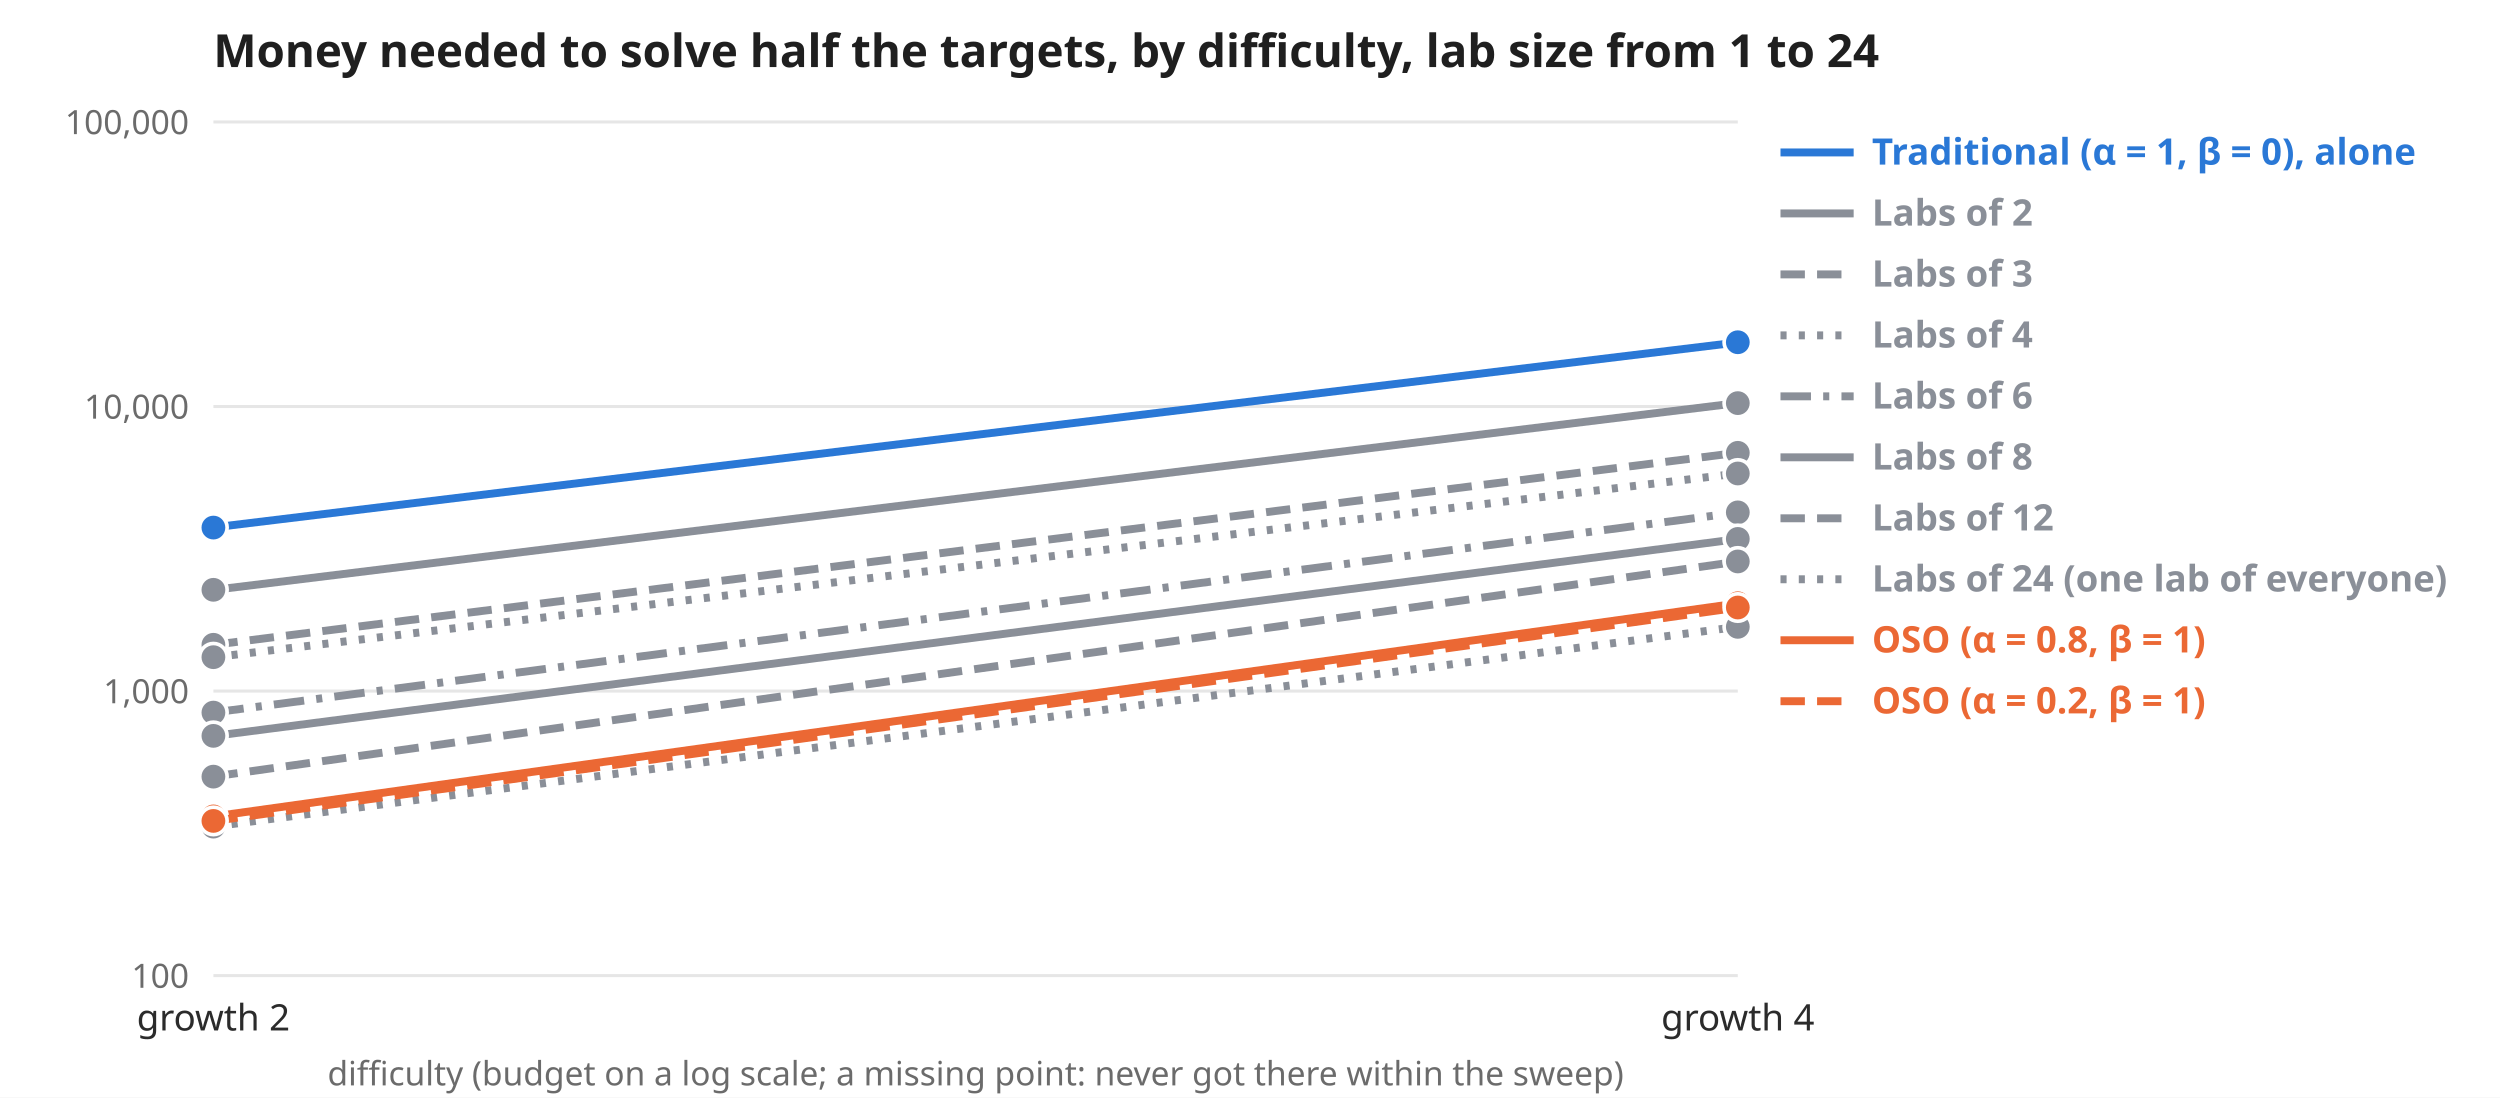
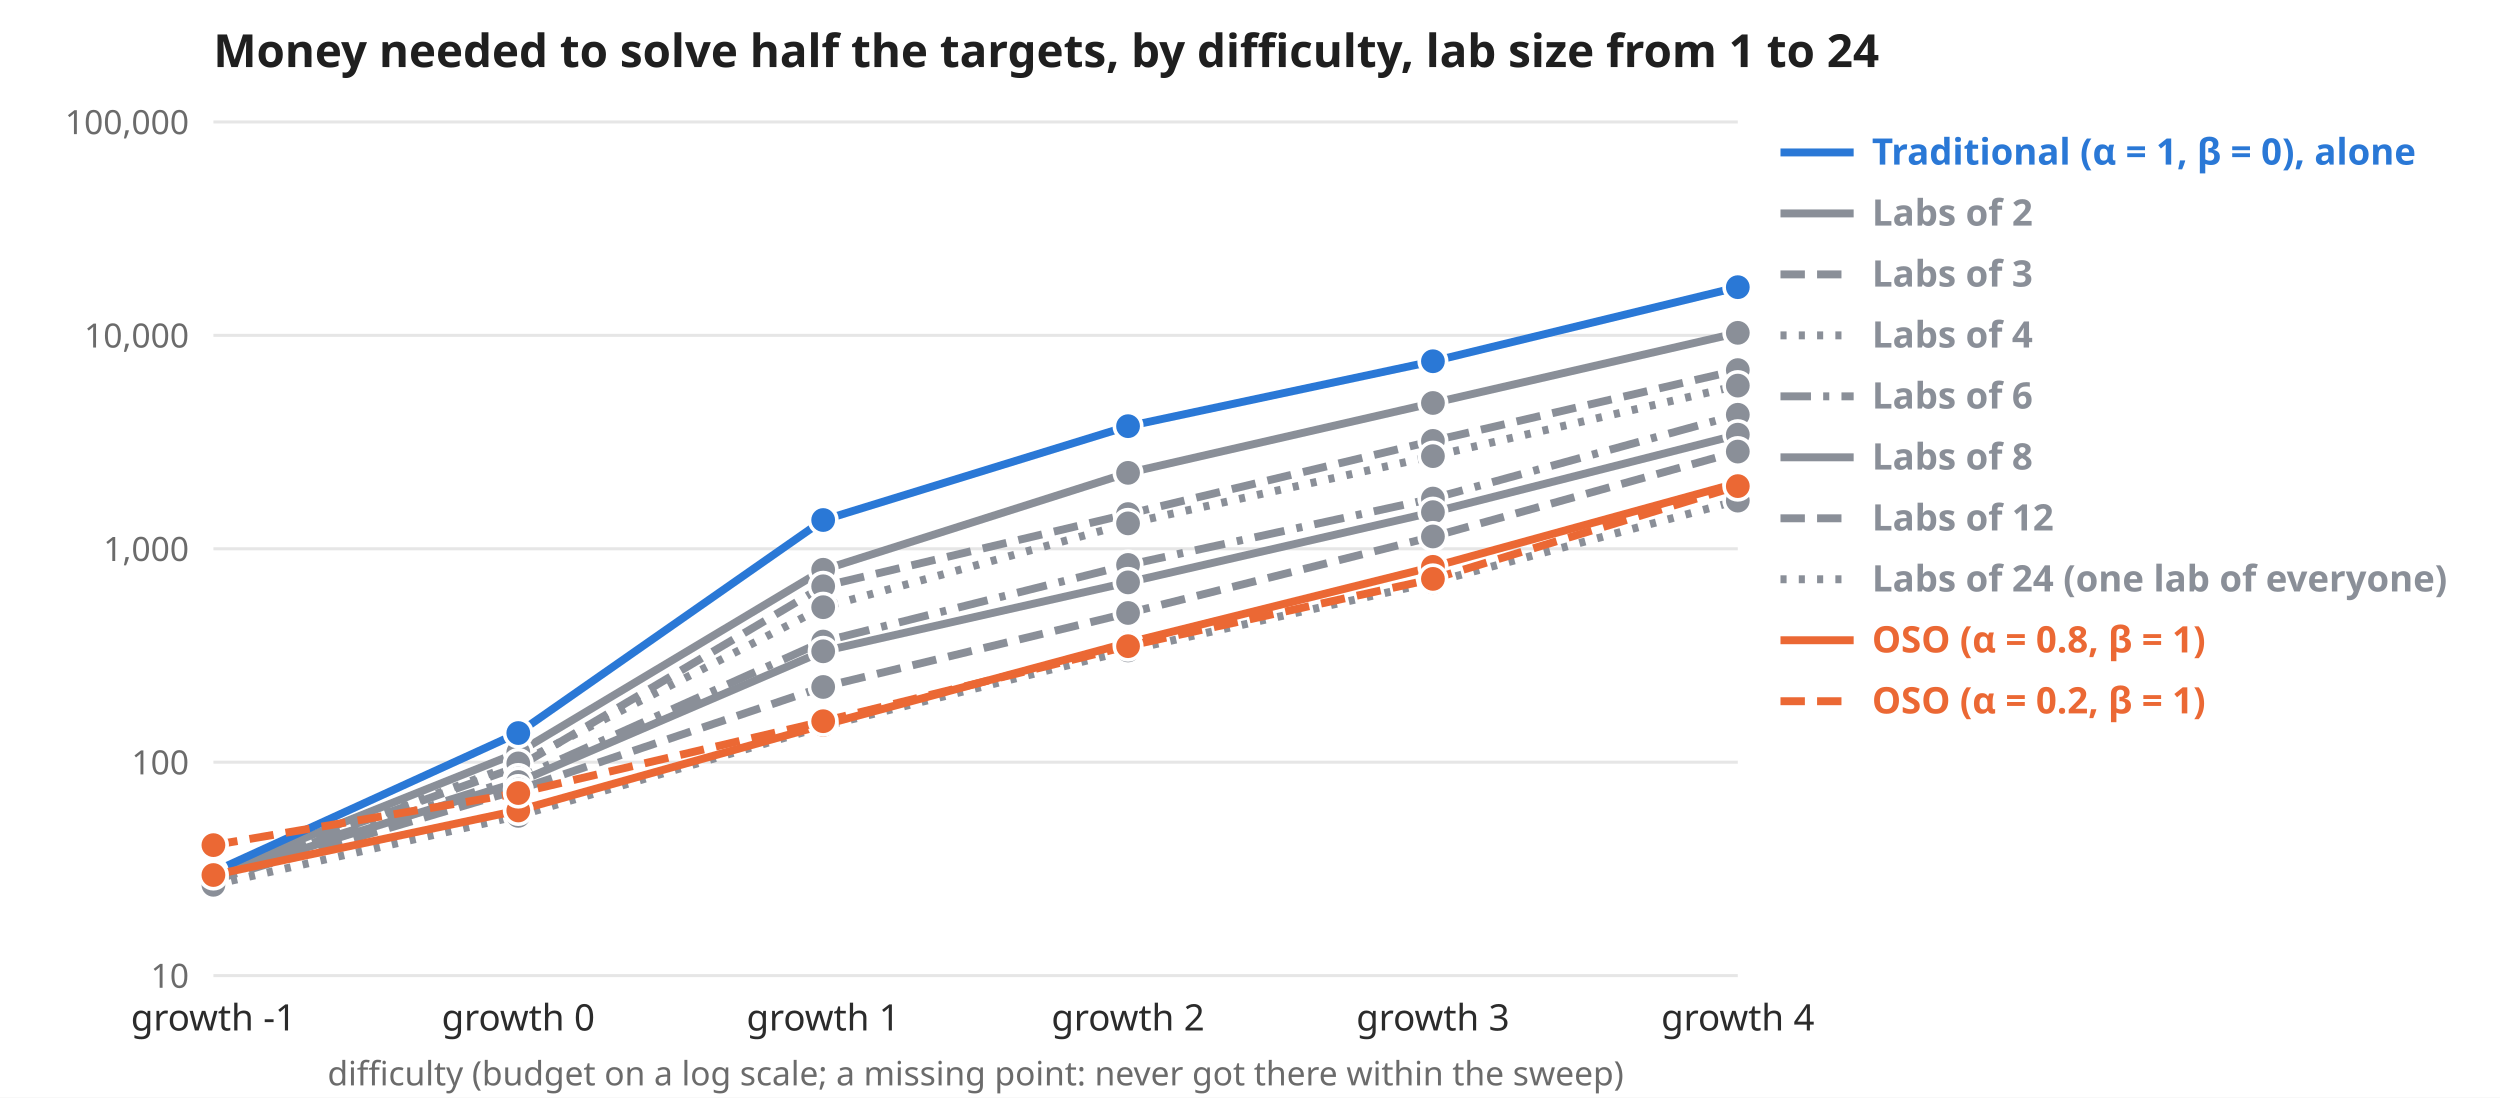
<svg xmlns="http://www.w3.org/2000/svg" viewBox="0 0 820 360" font-family="system-ui, sans-serif">
  <rect width="820" height="360" fill="#fff" />
  <text x="70" y="22" font-size="15" font-weight="700" fill="#1f1f1f">Money needed to solve half the targets, by difficulty, lab size from 1 to 24</text>
  <line x1="70" x2="570" y1="320" y2="320" stroke="#e6e6e6" />
-   <text x="62" y="324" text-anchor="end" font-size="11" fill="#6b6b6b">100</text>
-   <line x1="70" x2="570" y1="226.667" y2="226.667" stroke="#e6e6e6" />
-   <text x="62" y="230.667" text-anchor="end" font-size="11" fill="#6b6b6b">1,000</text>
-   <line x1="70" x2="570" y1="133.333" y2="133.333" stroke="#e6e6e6" />
-   <text x="62" y="137.333" text-anchor="end" font-size="11" fill="#6b6b6b">10,000</text>
+   <text x="62" y="324" text-anchor="end" font-size="11" fill="#6b6b6b">10</text>
+   <line x1="70" x2="570" y1="250" y2="250" stroke="#e6e6e6" />
+   <text x="62" y="254" text-anchor="end" font-size="11" fill="#6b6b6b">100</text>
+   <line x1="70" x2="570" y1="180" y2="180" stroke="#e6e6e6" />
+   <text x="62" y="184" text-anchor="end" font-size="11" fill="#6b6b6b">1,000</text>
+   <line x1="70" x2="570" y1="110" y2="110" stroke="#e6e6e6" />
+   <text x="62" y="114" text-anchor="end" font-size="11" fill="#6b6b6b">10,000</text>
  <line x1="70" x2="570" y1="40" y2="40" stroke="#e6e6e6" />
  <text x="62" y="44" text-anchor="end" font-size="11" fill="#6b6b6b">100,000</text>
-   <text x="70" y="338" text-anchor="middle" font-size="12" fill="#2b2b2b">growth 2</text>
+   <text x="70" y="338" text-anchor="middle" font-size="12" fill="#2b2b2b">growth -1</text>
+   <text x="170" y="338" text-anchor="middle" font-size="12" fill="#2b2b2b">growth 0</text>
+   <text x="270" y="338" text-anchor="middle" font-size="12" fill="#2b2b2b">growth 1</text>
+   <text x="370" y="338" text-anchor="middle" font-size="12" fill="#2b2b2b">growth 2</text>
+   <text x="470" y="338" text-anchor="middle" font-size="12" fill="#2b2b2b">growth 3</text>
  <text x="570" y="338" text-anchor="middle" font-size="12" fill="#2b2b2b">growth 4</text>
  <text x="320" y="356" text-anchor="middle" font-size="11" fill="#6b6b6b">difficulty (budget on a log scale; a missing point: never got there within the sweep)</text>
-   <path d="M70.0 193.5 L570.0 132.2" fill="none" stroke="#8a8f98" stroke-width="2.6" />
-   <circle cx="70" cy="193.459" r="4.5" fill="#8a8f98" stroke="#fff" stroke-width="1.2" />
-   <circle cx="570" cy="132.225" r="4.5" fill="#8a8f98" stroke="#fff" stroke-width="1.2" />
+   <path d="M70.0 286.8 L170.0 246.8 L270.0 186.9 L370.0 155.1 L470.0 132.2 L570.0 109.2" fill="none" stroke="#8a8f98" stroke-width="2.6" />
+   <circle cx="70" cy="286.785" r="4.5" fill="#8a8f98" stroke="#fff" stroke-width="1.2" />
+   <circle cx="170" cy="246.755" r="4.5" fill="#8a8f98" stroke="#fff" stroke-width="1.2" />
+   <circle cx="270" cy="186.885" r="4.5" fill="#8a8f98" stroke="#fff" stroke-width="1.2" />
+   <circle cx="370" cy="155.094" r="4.5" fill="#8a8f98" stroke="#fff" stroke-width="1.2" />
+   <circle cx="470" cy="132.177" r="4.5" fill="#8a8f98" stroke="#fff" stroke-width="1.2" />
+   <circle cx="570" cy="109.169" r="4.5" fill="#8a8f98" stroke="#fff" stroke-width="1.2" />
  <line x1="584" x2="608" y1="70" y2="70" stroke="#8a8f98" stroke-width="2.6" />
  <text x="614" y="74" font-size="12" font-weight="700" fill="#8a8f98">Labs of 2</text>
-   <path d="M70.0 211.5 L570.0 148.5" fill="none" stroke="#8a8f98" stroke-width="2.6" stroke-dasharray="8 4" />
-   <circle cx="70" cy="211.488" r="4.5" fill="#8a8f98" stroke="#fff" stroke-width="1.2" />
-   <circle cx="570" cy="148.524" r="4.5" fill="#8a8f98" stroke="#fff" stroke-width="1.2" />
+   <path d="M70.0 286.7 L170.0 251.5 L270.0 192.3 L370.0 168.6 L470.0 144.6 L570.0 121.4" fill="none" stroke="#8a8f98" stroke-width="2.6" stroke-dasharray="8 4" />
+   <circle cx="70" cy="286.671" r="4.5" fill="#8a8f98" stroke="#fff" stroke-width="1.2" />
+   <circle cx="170" cy="251.47" r="4.5" fill="#8a8f98" stroke="#fff" stroke-width="1.2" />
+   <circle cx="270" cy="192.302" r="4.5" fill="#8a8f98" stroke="#fff" stroke-width="1.2" />
+   <circle cx="370" cy="168.616" r="4.5" fill="#8a8f98" stroke="#fff" stroke-width="1.2" />
+   <circle cx="470" cy="144.612" r="4.5" fill="#8a8f98" stroke="#fff" stroke-width="1.2" />
+   <circle cx="570" cy="121.393" r="4.5" fill="#8a8f98" stroke="#fff" stroke-width="1.2" />
  <line x1="584" x2="608" y1="90" y2="90" stroke="#8a8f98" stroke-width="2.6" stroke-dasharray="8 4" />
  <text x="614" y="94" font-size="12" font-weight="700" fill="#8a8f98">Labs of 3</text>
-   <path d="M70.0 215.6 L570.0 155.3" fill="none" stroke="#8a8f98" stroke-width="2.6" stroke-dasharray="2 4" />
-   <circle cx="70" cy="215.556" r="4.5" fill="#8a8f98" stroke="#fff" stroke-width="1.2" />
-   <circle cx="570" cy="155.304" r="4.5" fill="#8a8f98" stroke="#fff" stroke-width="1.2" />
+   <path d="M70.0 287.4 L170.0 250.4 L270.0 199.2 L370.0 171.7 L470.0 149.6 L570.0 126.5" fill="none" stroke="#8a8f98" stroke-width="2.6" stroke-dasharray="2 4" />
+   <circle cx="70" cy="287.441" r="4.5" fill="#8a8f98" stroke="#fff" stroke-width="1.2" />
+   <circle cx="170" cy="250.397" r="4.5" fill="#8a8f98" stroke="#fff" stroke-width="1.2" />
+   <circle cx="270" cy="199.158" r="4.5" fill="#8a8f98" stroke="#fff" stroke-width="1.2" />
+   <circle cx="370" cy="171.667" r="4.5" fill="#8a8f98" stroke="#fff" stroke-width="1.2" />
+   <circle cx="470" cy="149.612" r="4.5" fill="#8a8f98" stroke="#fff" stroke-width="1.2" />
+   <circle cx="570" cy="126.478" r="4.5" fill="#8a8f98" stroke="#fff" stroke-width="1.2" />
  <line x1="584" x2="608" y1="110" y2="110" stroke="#8a8f98" stroke-width="2.6" stroke-dasharray="2 4" />
  <text x="614" y="114" font-size="12" font-weight="700" fill="#8a8f98">Labs of 4</text>
-   <path d="M70.0 233.7 L570.0 168.1" fill="none" stroke="#8a8f98" stroke-width="2.6" stroke-dasharray="10 4 2 4" />
-   <circle cx="70" cy="233.733" r="4.5" fill="#8a8f98" stroke="#fff" stroke-width="1.2" />
-   <circle cx="570" cy="168.06" r="4.5" fill="#8a8f98" stroke="#fff" stroke-width="1.2" />
+   <path d="M70.0 286.6 L170.0 255.3 L270.0 210.4 L370.0 185.3 L470.0 163.5 L570.0 136.0" fill="none" stroke="#8a8f98" stroke-width="2.6" stroke-dasharray="10 4 2 4" />
+   <circle cx="70" cy="286.555" r="4.5" fill="#8a8f98" stroke="#fff" stroke-width="1.2" />
+   <circle cx="170" cy="255.348" r="4.5" fill="#8a8f98" stroke="#fff" stroke-width="1.2" />
+   <circle cx="270" cy="210.425" r="4.5" fill="#8a8f98" stroke="#fff" stroke-width="1.2" />
+   <circle cx="370" cy="185.3" r="4.5" fill="#8a8f98" stroke="#fff" stroke-width="1.2" />
+   <circle cx="470" cy="163.529" r="4.5" fill="#8a8f98" stroke="#fff" stroke-width="1.2" />
+   <circle cx="570" cy="136.045" r="4.5" fill="#8a8f98" stroke="#fff" stroke-width="1.2" />
  <line x1="584" x2="608" y1="130" y2="130" stroke="#8a8f98" stroke-width="2.6" stroke-dasharray="10 4 2 4" />
  <text x="614" y="134" font-size="12" font-weight="700" fill="#8a8f98">Labs of 6</text>
-   <path d="M70.0 241.4 L570.0 176.8" fill="none" stroke="#8a8f98" stroke-width="2.6" />
-   <circle cx="70" cy="241.364" r="4.5" fill="#8a8f98" stroke="#fff" stroke-width="1.2" />
-   <circle cx="570" cy="176.764" r="4.5" fill="#8a8f98" stroke="#fff" stroke-width="1.2" />
+   <path d="M70.0 287.5 L170.0 256.5 L270.0 213.6 L370.0 191.0 L470.0 168.0 L570.0 142.6" fill="none" stroke="#8a8f98" stroke-width="2.6" />
+   <circle cx="70" cy="287.546" r="4.5" fill="#8a8f98" stroke="#fff" stroke-width="1.2" />
+   <circle cx="170" cy="256.494" r="4.5" fill="#8a8f98" stroke="#fff" stroke-width="1.2" />
+   <circle cx="270" cy="213.626" r="4.5" fill="#8a8f98" stroke="#fff" stroke-width="1.2" />
+   <circle cx="370" cy="191.023" r="4.5" fill="#8a8f98" stroke="#fff" stroke-width="1.2" />
+   <circle cx="470" cy="167.981" r="4.5" fill="#8a8f98" stroke="#fff" stroke-width="1.2" />
+   <circle cx="570" cy="142.573" r="4.5" fill="#8a8f98" stroke="#fff" stroke-width="1.2" />
  <line x1="584" x2="608" y1="150" y2="150" stroke="#8a8f98" stroke-width="2.6" />
  <text x="614" y="154" font-size="12" font-weight="700" fill="#8a8f98">Labs of 8</text>
-   <path d="M70.0 254.7 L570.0 184.2" fill="none" stroke="#8a8f98" stroke-width="2.6" stroke-dasharray="8 4" />
-   <circle cx="70" cy="254.738" r="4.5" fill="#8a8f98" stroke="#fff" stroke-width="1.2" />
-   <circle cx="570" cy="184.155" r="4.5" fill="#8a8f98" stroke="#fff" stroke-width="1.2" />
+   <path d="M70.0 288.7 L170.0 259.0 L270.0 225.3 L370.0 201.1 L470.0 176.0 L570.0 148.1" fill="none" stroke="#8a8f98" stroke-width="2.6" stroke-dasharray="8 4" />
+   <circle cx="70" cy="288.718" r="4.5" fill="#8a8f98" stroke="#fff" stroke-width="1.2" />
+   <circle cx="170" cy="258.954" r="4.5" fill="#8a8f98" stroke="#fff" stroke-width="1.2" />
+   <circle cx="270" cy="225.325" r="4.5" fill="#8a8f98" stroke="#fff" stroke-width="1.2" />
+   <circle cx="370" cy="201.054" r="4.5" fill="#8a8f98" stroke="#fff" stroke-width="1.2" />
+   <circle cx="470" cy="175.959" r="4.5" fill="#8a8f98" stroke="#fff" stroke-width="1.2" />
+   <circle cx="570" cy="148.116" r="4.5" fill="#8a8f98" stroke="#fff" stroke-width="1.2" />
  <line x1="584" x2="608" y1="170" y2="170" stroke="#8a8f98" stroke-width="2.6" stroke-dasharray="8 4" />
  <text x="614" y="174" font-size="12" font-weight="700" fill="#8a8f98">Labs of 12</text>
-   <path d="M70.0 271.1 L570.0 205.6" fill="none" stroke="#8a8f98" stroke-width="2.6" stroke-dasharray="2 4" />
-   <circle cx="70" cy="271.132" r="4.5" fill="#8a8f98" stroke="#fff" stroke-width="1.2" />
-   <circle cx="570" cy="205.607" r="4.5" fill="#8a8f98" stroke="#fff" stroke-width="1.2" />
+   <path d="M70.0 290.2 L170.0 267.6 L270.0 238.3 L370.0 213.3 L470.0 191.0 L570.0 164.2" fill="none" stroke="#8a8f98" stroke-width="2.6" stroke-dasharray="2 4" />
+   <circle cx="70" cy="290.217" r="4.5" fill="#8a8f98" stroke="#fff" stroke-width="1.2" />
+   <circle cx="170" cy="267.612" r="4.5" fill="#8a8f98" stroke="#fff" stroke-width="1.2" />
+   <circle cx="270" cy="238.327" r="4.5" fill="#8a8f98" stroke="#fff" stroke-width="1.2" />
+   <circle cx="370" cy="213.349" r="4.5" fill="#8a8f98" stroke="#fff" stroke-width="1.2" />
+   <circle cx="470" cy="190.973" r="4.5" fill="#8a8f98" stroke="#fff" stroke-width="1.2" />
+   <circle cx="570" cy="164.206" r="4.5" fill="#8a8f98" stroke="#fff" stroke-width="1.2" />
  <line x1="584" x2="608" y1="190" y2="190" stroke="#8a8f98" stroke-width="2.6" stroke-dasharray="2 4" />
  <text x="614" y="194" font-size="12" font-weight="700" fill="#8a8f98">Labs of 24 (one lab of everyone)</text>
-   <path d="M70.0 173.0 L570.0 112.3" fill="none" stroke="#2a78d6" stroke-width="2.6" />
-   <circle cx="70" cy="173.047" r="4.5" fill="#2a78d6" stroke="#fff" stroke-width="1.2" />
-   <circle cx="570" cy="112.257" r="4.5" fill="#2a78d6" stroke="#fff" stroke-width="1.2" />
+   <path d="M70.0 286.0 L170.0 240.4 L270.0 170.6 L370.0 139.8 L470.0 118.5 L570.0 94.2" fill="none" stroke="#2a78d6" stroke-width="2.6" />
+   <circle cx="70" cy="285.957" r="4.5" fill="#2a78d6" stroke="#fff" stroke-width="1.2" />
+   <circle cx="170" cy="240.439" r="4.5" fill="#2a78d6" stroke="#fff" stroke-width="1.2" />
+   <circle cx="270" cy="170.567" r="4.5" fill="#2a78d6" stroke="#fff" stroke-width="1.2" />
+   <circle cx="370" cy="139.785" r="4.5" fill="#2a78d6" stroke="#fff" stroke-width="1.2" />
+   <circle cx="470" cy="118.489" r="4.5" fill="#2a78d6" stroke="#fff" stroke-width="1.2" />
+   <circle cx="570" cy="94.192" r="4.5" fill="#2a78d6" stroke="#fff" stroke-width="1.2" />
  <line x1="584" x2="608" y1="50" y2="50" stroke="#2a78d6" stroke-width="2.6" />
  <text x="614" y="54" font-size="12" font-weight="700" fill="#2a78d6">Traditional (α = 1, β = 0), alone</text>
-   <path d="M70.0 267.8 L570.0 197.9" fill="none" stroke="#eb6834" stroke-width="2.6" />
-   <circle cx="70" cy="267.78" r="4.5" fill="#eb6834" stroke="#fff" stroke-width="1.2" />
-   <circle cx="570" cy="197.856" r="4.5" fill="#eb6834" stroke="#fff" stroke-width="1.2" />
+   <path d="M70.0 287.0 L170.0 265.8 L270.0 237.8 L370.0 210.8 L470.0 185.9 L570.0 158.4" fill="none" stroke="#eb6834" stroke-width="2.6" />
+   <circle cx="70" cy="287.009" r="4.5" fill="#eb6834" stroke="#fff" stroke-width="1.2" />
+   <circle cx="170" cy="265.833" r="4.5" fill="#eb6834" stroke="#fff" stroke-width="1.2" />
+   <circle cx="270" cy="237.757" r="4.5" fill="#eb6834" stroke="#fff" stroke-width="1.2" />
+   <circle cx="370" cy="210.835" r="4.5" fill="#eb6834" stroke="#fff" stroke-width="1.2" />
+   <circle cx="470" cy="185.92" r="4.5" fill="#eb6834" stroke="#fff" stroke-width="1.2" />
+   <circle cx="570" cy="158.392" r="4.5" fill="#eb6834" stroke="#fff" stroke-width="1.2" />
  <line x1="584" x2="608" y1="210" y2="210" stroke="#eb6834" stroke-width="2.6" />
  <text x="614" y="214" font-size="12" font-weight="700" fill="#eb6834">OSO (α = 0.8, β = 1)</text>
-   <path d="M70.0 269.3 L570.0 199.3" fill="none" stroke="#eb6834" stroke-width="2.6" stroke-dasharray="8 4" />
-   <circle cx="70" cy="269.261" r="4.5" fill="#eb6834" stroke="#fff" stroke-width="1.2" />
-   <circle cx="570" cy="199.262" r="4.5" fill="#eb6834" stroke="#fff" stroke-width="1.2" />
+   <path d="M70.0 277.2 L170.0 260.1 L270.0 236.6 L370.0 211.9 L470.0 189.9 L570.0 159.4" fill="none" stroke="#eb6834" stroke-width="2.6" stroke-dasharray="8 4" />
+   <circle cx="70" cy="277.202" r="4.5" fill="#eb6834" stroke="#fff" stroke-width="1.2" />
+   <circle cx="170" cy="260.119" r="4.5" fill="#eb6834" stroke="#fff" stroke-width="1.2" />
+   <circle cx="270" cy="236.555" r="4.5" fill="#eb6834" stroke="#fff" stroke-width="1.2" />
+   <circle cx="370" cy="211.946" r="4.5" fill="#eb6834" stroke="#fff" stroke-width="1.2" />
+   <circle cx="470" cy="189.874" r="4.5" fill="#eb6834" stroke="#fff" stroke-width="1.2" />
+   <circle cx="570" cy="159.446" r="4.5" fill="#eb6834" stroke="#fff" stroke-width="1.2" />
  <line x1="584" x2="608" y1="230" y2="230" stroke="#eb6834" stroke-width="2.6" stroke-dasharray="8 4" />
  <text x="614" y="234" font-size="12" font-weight="700" fill="#eb6834">OSO (α = 0.2, β = 1)</text>
</svg>
